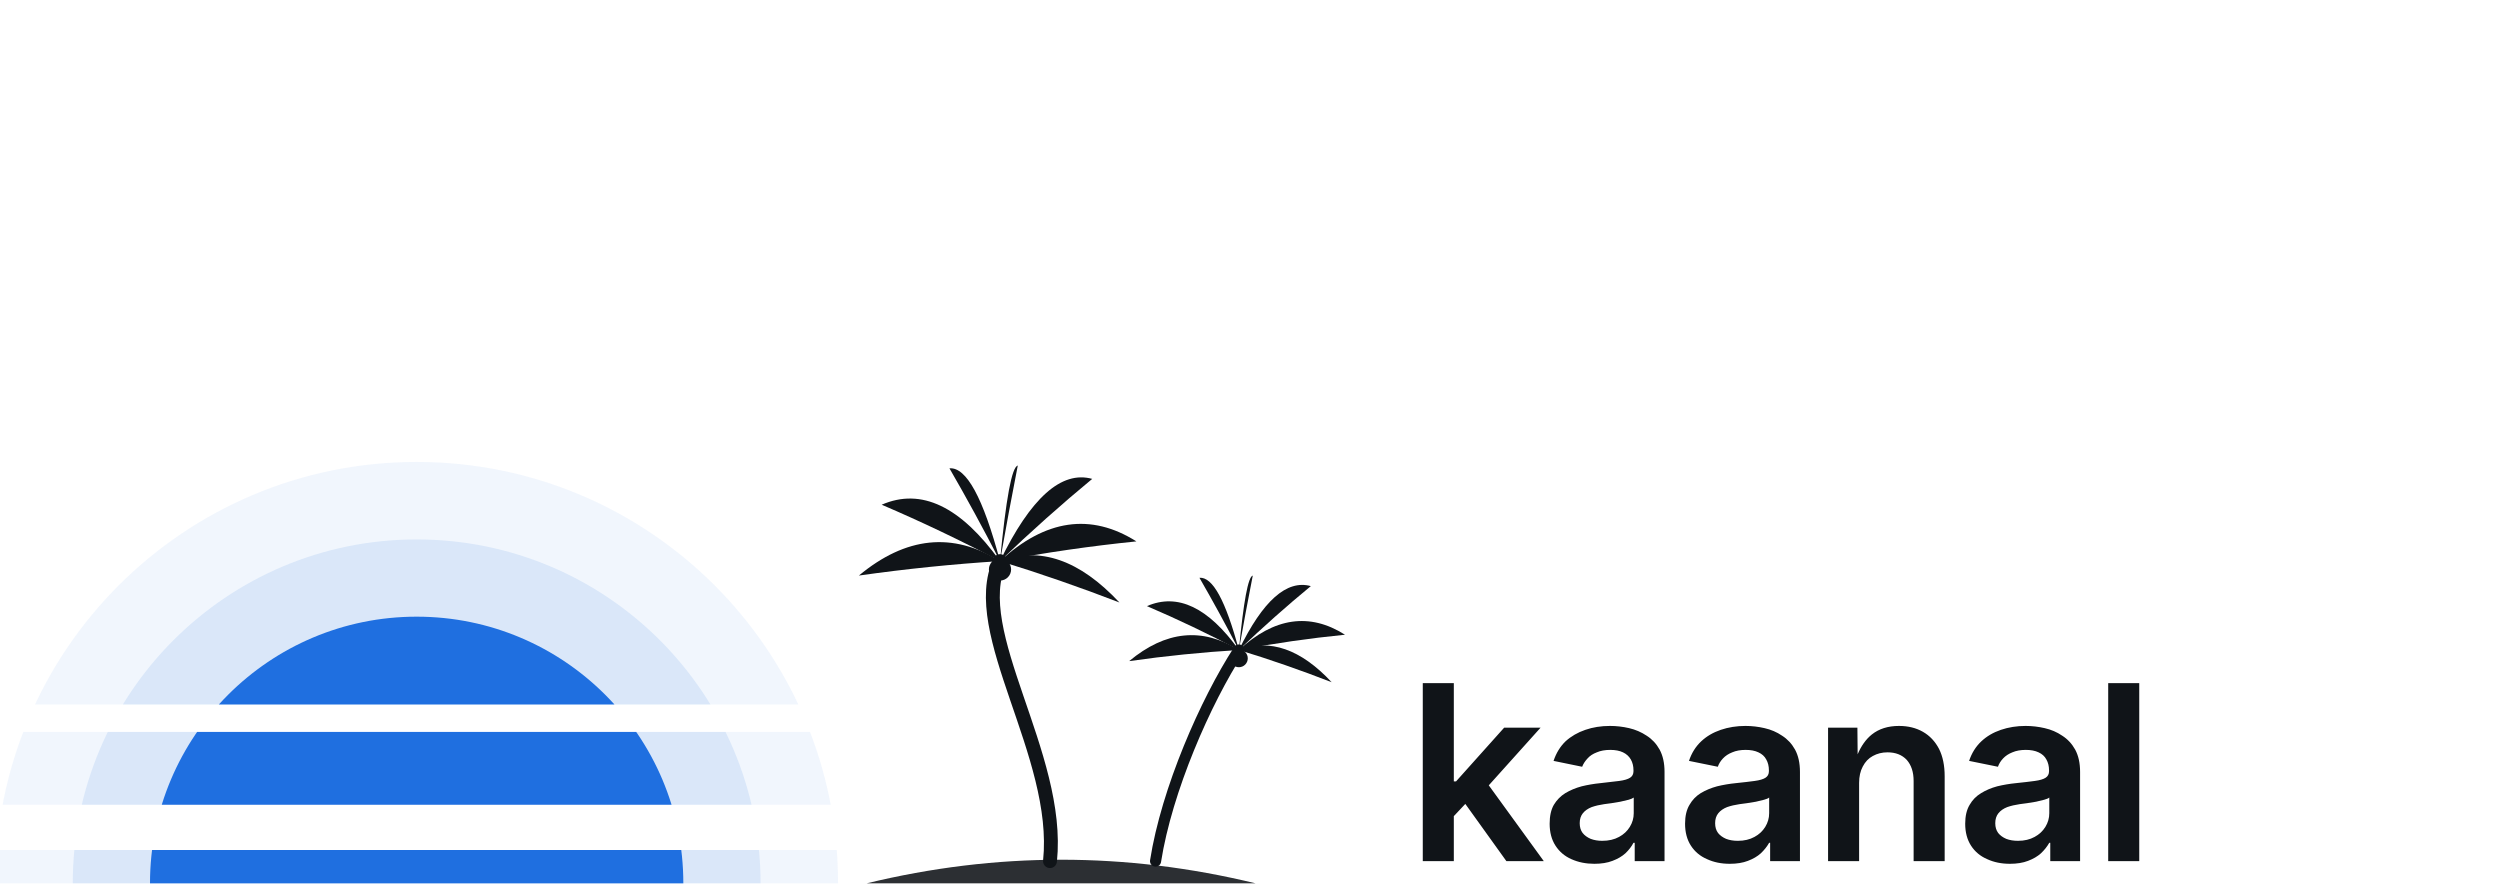
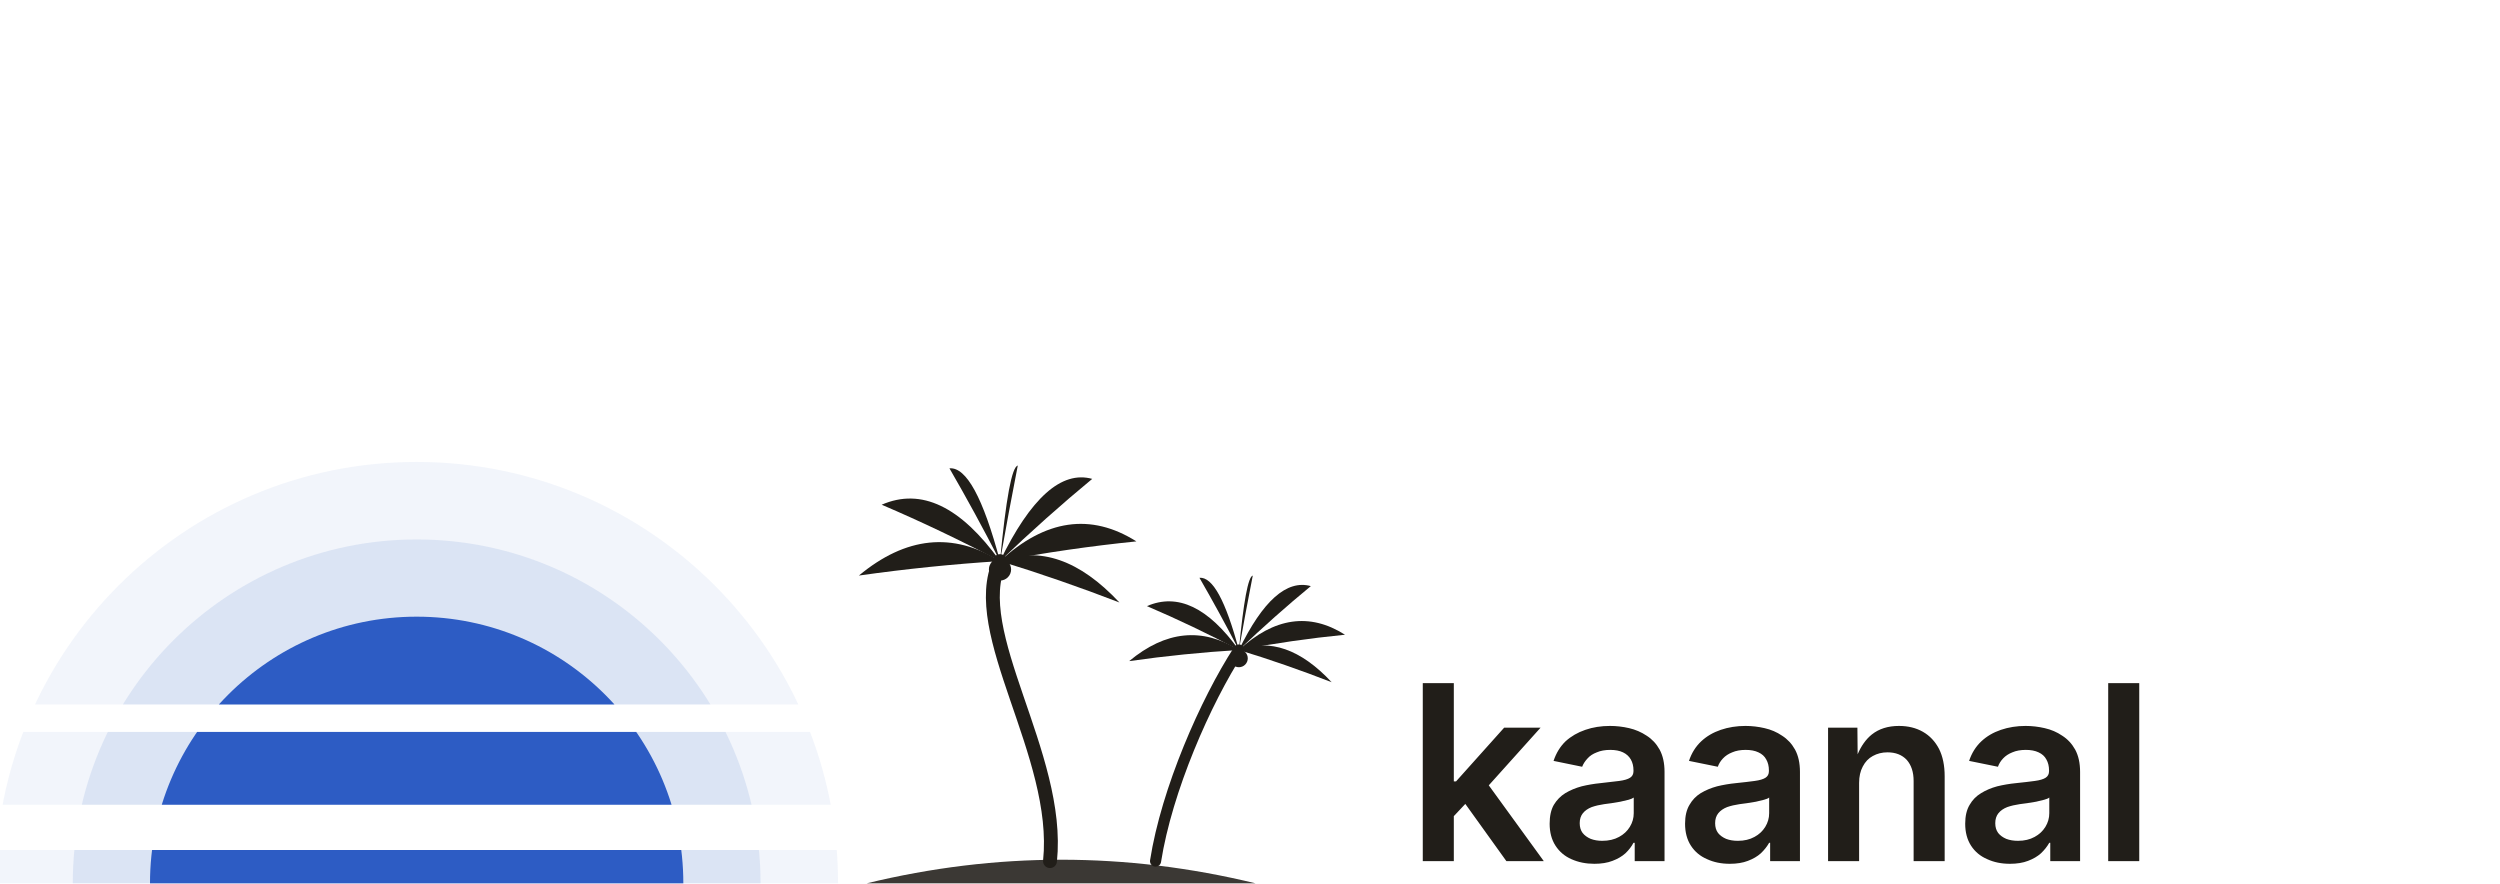
<svg xmlns="http://www.w3.org/2000/svg" viewBox="0 0 900 318" width="900" height="318">
  <clipPath id="kl-sun">
    <rect x="-3.7" y="126" width="307.4" height="127.6" />
    <rect x="-3.7" y="263.5" width="307.4" height="26.2" />
    <rect x="-3.7" y="306" width="307.4" height="12" />
  </clipPath>
-   <g clip-path="url(#kl-sun)" fill="#1f6fe0">
+   <g clip-path="url(#kl-sun)" fill="#2d5cc4">
    <path d="M-1.7 318A151.7 151.7 0 0 1 301.7 318Z" fill-opacity="0.06" />
    <path d="M26.2 318A123.8 123.8 0 0 1 273.8 318Z" fill-opacity="0.11" />
    <path d="M54 318A96 96 0 0 1 246 318Z" />
  </g>
-   <g fill="#101418">
+   <g fill="#211e19">
    <path d="M312 318Q382 301 452 318Z" fill-opacity="0.88" />
-     <path d="M378 310C382 271.6 348 227.5 360 202" fill="none" stroke="#101418" stroke-width="5" stroke-linecap="round" />
+     <path d="M378 310C382 271.6 348 227.5 360 202" fill="none" stroke="#211e19" stroke-width="5" stroke-linecap="round" />
    <path d="M360 202Q334.6 186.1 309.2 207.2Q334.6 203.6 360 202Z" />
    <path d="M360 202Q338.7 172.4 317.4 181.7Q338.7 190.8 360 202Z" />
    <path d="M360 202Q350.9 167.8 341.8 168.6Q350.9 184.3 360 202Z" />
    <path d="M360 202Q363.2 168.3 366.4 167.6Q363.2 183.9 360 202Z" />
    <path d="M360 202Q376.6 167.8 393.2 172.4Q376.6 186.1 360 202Z" />
    <path d="M360 202Q384.5 179.4 409.1 194.9Q384.5 197.4 360 202Z" />
    <path d="M360 202Q381.5 193.9 403 216.9Q381.5 208.6 360 202Z" />
    <circle cx="360" cy="205" r="4" />
-     <path d="M416 310C420 284.4 434 252.5 446 234" fill="none" stroke="#101418" stroke-width="4" stroke-linecap="round" />
+     <path d="M416 310C420 284.4 434 252.5 446 234" fill="none" stroke="#211e19" stroke-width="4" stroke-linecap="round" />
    <path d="M446 234Q426.2 221.6 406.5 238Q426.2 235.2 446 234Z" />
    <path d="M446 234Q429.5 211 412.9 218.2Q429.5 225.3 446 234Z" />
    <path d="M446 234Q438.9 207.4 431.8 208Q438.9 220.3 446 234Z" />
    <path d="M446 234Q448.5 207.8 451 207.2Q448.5 219.9 446 234Z" />
    <path d="M446 234Q458.9 207.4 471.9 211Q458.9 221.7 446 234Z" />
    <path d="M446 234Q465.1 216.4 484.2 228.5Q465.1 230.4 446 234Z" />
    <path d="M446 234Q462.7 227.7 479.4 245.6Q462.7 239.1 446 234Z" />
    <circle cx="446" cy="237" r="3.2" />
  </g>
-   <path data-wordmark="" d="M12.7 0L0 0L0-72.8L12.7-72.8L12.7-32.6L13.6-32.6L33.3-54.6L48.2-54.6L27-31L49.5 0L34.2 0L17.4-23.4L12.7-18.4L12.7 0M70.2 1.1Q65 1.1 60.8-0.8Q56.7-2.6 54.3-6.3Q51.9-10 51.9-15.3Q51.9-20 53.6-23Q55.4-26 58.3-27.8Q61.3-29.6 65-30.6Q68.7-31.5 72.7-31.9Q77.4-32.4 80.4-32.8Q83.4-33.2 84.8-34.1Q86.2-35 86.2-36.8L86.2-37.1Q86.2-39.7 85.1-41.6Q84-43.5 81.9-44.5Q79.8-45.5 76.7-45.5Q73.5-45.5 71.2-44.5Q68.8-43.6 67.4-42Q65.9-40.4 65.2-38.6L53.5-41Q55.1-45.8 58.4-49Q61.8-52.1 66.5-53.7Q71.1-55.3 76.6-55.3Q80.5-55.3 84.4-54.4Q88.3-53.5 91.6-51.3Q94.9-49.2 96.9-45.6Q98.9-41.9 98.9-36.5L98.9 0L86.7 0L86.7-7.5L86.2-7.5Q85-5.2 82.9-3.2Q80.8-1.3 77.6-0.1Q74.5 1.1 70.2 1.1M73.4-8.3Q77.4-8.3 80.3-9.9Q83.1-11.4 84.7-14Q86.3-16.6 86.3-19.6L86.3-26Q85.6-25.5 84.2-25.1Q82.7-24.7 80.8-24.3Q79-24 77.2-23.7Q75.4-23.5 74.2-23.3Q71.4-22.9 69.1-22.1Q66.8-21.2 65.5-19.6Q64.2-18 64.2-15.5Q64.2-13.1 65.4-11.5Q66.6-10 68.7-9.1Q70.8-8.3 73.4-8.3M125.6 1.1Q120.4 1.1 116.3-0.8Q112.1-2.6 109.7-6.3Q107.3-10 107.3-15.3Q107.3-20 109.1-23Q110.8-26 113.7-27.8Q116.7-29.6 120.4-30.6Q124.1-31.5 128.1-31.9Q132.9-32.4 135.8-32.8Q138.8-33.2 140.2-34.1Q141.6-35 141.6-36.8L141.6-37.1Q141.6-39.7 140.5-41.6Q139.5-43.5 137.3-44.5Q135.2-45.5 132.1-45.5Q128.9-45.5 126.6-44.5Q124.3-43.6 122.8-42Q121.3-40.4 120.7-38.6L108.9-41Q110.5-45.8 113.9-49Q117.2-52.1 121.9-53.7Q126.6-55.3 132-55.3Q135.9-55.3 139.8-54.4Q143.8-53.5 147-51.3Q150.3-49.2 152.3-45.6Q154.3-41.9 154.3-36.5L154.3 0L142.1 0L142.1-7.5L141.7-7.5Q140.4-5.2 138.3-3.2Q136.2-1.3 133-0.1Q129.9 1.1 125.6 1.1M128.9-8.3Q132.8-8.3 135.7-9.9Q138.5-11.4 140.1-14Q141.7-16.6 141.7-19.6L141.7-26Q141.1-25.5 139.6-25.1Q138.1-24.7 136.3-24.3Q134.4-24 132.6-23.7Q130.9-23.5 129.6-23.3Q126.8-22.9 124.5-22.1Q122.2-21.2 120.9-19.6Q119.6-18 119.6-15.5Q119.6-13.1 120.8-11.5Q122-10 124.1-9.1Q126.2-8.3 128.9-8.3M178.5-32L178.5 0L165.8 0L165.8-54.6L177.8-54.6L177.9-43.7Q180.1-48.9 183.7-51.8Q188.1-55.3 194.8-55.3Q200.4-55.3 204.6-52.9Q208.8-50.5 211.2-45.9Q213.5-41.3 213.5-34.7L213.5 0L200.8 0L200.8-32.8Q200.8-38.2 198-41.4Q195.1-44.5 190.1-44.5Q186.8-44.5 184.1-43Q181.5-41.6 180-38.7Q178.5-35.9 178.5-32M240.2 1.1Q235 1.1 230.9-0.8Q226.7-2.6 224.3-6.3Q221.9-10 221.9-15.3Q221.9-20 223.7-23Q225.4-26 228.4-27.8Q231.3-29.6 235-30.6Q238.7-31.5 242.7-31.9Q247.5-32.4 250.4-32.8Q253.4-33.2 254.8-34.1Q256.2-35 256.2-36.8L256.2-37.1Q256.2-39.7 255.1-41.6Q254.1-43.5 251.9-44.5Q249.8-45.5 246.7-45.5Q243.5-45.5 241.2-44.5Q238.9-43.6 237.4-42Q235.9-40.4 235.3-38.6L223.5-41Q225.1-45.8 228.5-49Q231.8-52.1 236.5-53.7Q241.2-55.3 246.6-55.3Q250.5-55.3 254.4-54.4Q258.4-53.5 261.6-51.3Q264.9-49.2 266.9-45.6Q268.9-41.9 268.9-36.5L268.9 0L256.7 0L256.7-7.5L256.3-7.5Q255-5.2 252.9-3.2Q250.8-1.3 247.6-0.1Q244.5 1.1 240.2 1.1M243.5-8.3Q247.4-8.3 250.3-9.9Q253.1-11.4 254.7-14Q256.3-16.6 256.3-19.6L256.3-26Q255.7-25.5 254.2-25.1Q252.7-24.7 250.9-24.3Q249-24 247.2-23.7Q245.5-23.5 244.2-23.3Q241.4-22.9 239.1-22.1Q236.8-21.2 235.5-19.6Q234.2-18 234.2-15.5Q234.2-13.1 235.4-11.5Q236.6-10 238.7-9.1Q240.8-8.3 243.5-8.3M280.4-72.8L293.1-72.8L293.1 0L280.4 0" fill="#101418" transform="translate(512.2 310) scale(0.88)" />
+   <path data-wordmark="" d="M12.7 0L0 0L0-72.8L12.7-72.8L12.7-32.6L13.6-32.6L33.3-54.6L48.2-54.6L27-31L49.5 0L34.2 0L17.4-23.4L12.7-18.4L12.7 0M70.2 1.1Q65 1.1 60.8-0.8Q56.7-2.6 54.3-6.3Q51.9-10 51.9-15.3Q51.9-20 53.6-23Q55.4-26 58.3-27.8Q61.3-29.6 65-30.6Q68.7-31.5 72.7-31.9Q77.4-32.4 80.4-32.8Q83.4-33.2 84.8-34.1Q86.2-35 86.2-36.8L86.2-37.1Q86.2-39.7 85.1-41.6Q84-43.5 81.9-44.5Q79.8-45.5 76.7-45.5Q73.5-45.5 71.2-44.5Q68.8-43.6 67.4-42Q65.9-40.4 65.2-38.6L53.5-41Q55.1-45.8 58.4-49Q61.8-52.1 66.5-53.7Q71.1-55.3 76.6-55.3Q80.5-55.3 84.4-54.4Q88.3-53.5 91.6-51.3Q94.9-49.2 96.9-45.6Q98.9-41.9 98.9-36.5L98.9 0L86.7 0L86.7-7.5L86.2-7.5Q85-5.2 82.9-3.2Q80.8-1.3 77.6-0.1Q74.5 1.1 70.2 1.1M73.4-8.3Q77.4-8.3 80.3-9.9Q83.1-11.4 84.7-14Q86.3-16.6 86.3-19.6L86.3-26Q85.6-25.5 84.2-25.1Q82.7-24.7 80.8-24.3Q79-24 77.2-23.7Q75.4-23.5 74.2-23.3Q71.4-22.9 69.1-22.1Q66.8-21.2 65.5-19.6Q64.2-18 64.2-15.5Q64.2-13.1 65.4-11.5Q66.6-10 68.7-9.1Q70.8-8.3 73.4-8.3M125.6 1.1Q120.4 1.1 116.3-0.8Q112.1-2.6 109.7-6.3Q107.3-10 107.3-15.3Q107.3-20 109.1-23Q110.8-26 113.7-27.8Q116.7-29.6 120.4-30.6Q124.1-31.5 128.1-31.9Q132.9-32.4 135.8-32.8Q138.8-33.2 140.2-34.1Q141.6-35 141.6-36.8L141.6-37.1Q141.6-39.7 140.5-41.6Q139.5-43.5 137.3-44.5Q135.2-45.5 132.1-45.5Q128.9-45.5 126.6-44.5Q124.3-43.6 122.8-42Q121.3-40.4 120.7-38.6L108.9-41Q110.5-45.8 113.9-49Q117.2-52.1 121.9-53.7Q126.6-55.3 132-55.3Q135.9-55.3 139.8-54.4Q143.8-53.5 147-51.3Q150.3-49.2 152.3-45.6Q154.3-41.9 154.3-36.5L154.3 0L142.1 0L142.1-7.5L141.7-7.5Q140.4-5.2 138.3-3.2Q136.2-1.3 133-0.1Q129.9 1.1 125.6 1.1M128.9-8.3Q132.8-8.3 135.7-9.9Q138.5-11.4 140.1-14Q141.7-16.6 141.7-19.6L141.7-26Q141.1-25.5 139.6-25.1Q138.1-24.7 136.3-24.3Q134.4-24 132.6-23.7Q130.9-23.5 129.6-23.3Q126.8-22.9 124.5-22.1Q122.2-21.2 120.9-19.6Q119.6-18 119.6-15.5Q119.6-13.1 120.8-11.5Q122-10 124.1-9.1Q126.2-8.3 128.9-8.3M178.5-32L178.5 0L165.8 0L165.8-54.6L177.8-54.6L177.9-43.7Q180.1-48.9 183.7-51.8Q188.1-55.3 194.8-55.3Q200.4-55.3 204.6-52.9Q208.8-50.5 211.2-45.9Q213.5-41.3 213.5-34.7L213.5 0L200.8 0L200.8-32.8Q200.8-38.2 198-41.4Q195.1-44.5 190.1-44.5Q186.8-44.5 184.1-43Q181.5-41.6 180-38.7Q178.5-35.9 178.5-32M240.2 1.1Q235 1.1 230.9-0.8Q226.7-2.6 224.3-6.3Q221.9-10 221.9-15.3Q221.9-20 223.7-23Q225.4-26 228.4-27.8Q231.3-29.6 235-30.6Q238.7-31.5 242.7-31.9Q247.5-32.4 250.4-32.8Q253.4-33.2 254.8-34.1Q256.2-35 256.2-36.8L256.2-37.1Q256.2-39.7 255.1-41.6Q254.1-43.5 251.9-44.5Q249.8-45.5 246.7-45.5Q243.5-45.5 241.2-44.5Q238.9-43.6 237.4-42Q235.9-40.4 235.3-38.6L223.5-41Q225.1-45.8 228.5-49Q231.8-52.1 236.5-53.7Q241.2-55.3 246.6-55.3Q250.5-55.3 254.4-54.4Q258.4-53.5 261.6-51.3Q264.9-49.2 266.9-45.6Q268.9-41.9 268.9-36.5L268.9 0L256.7 0L256.7-7.5L256.3-7.5Q255-5.2 252.9-3.2Q250.8-1.3 247.6-0.1Q244.5 1.1 240.2 1.1M243.5-8.3Q247.4-8.3 250.3-9.9Q253.1-11.4 254.7-14Q256.3-16.6 256.3-19.6L256.3-26Q255.7-25.5 254.2-25.1Q252.7-24.7 250.9-24.3Q249-24 247.2-23.7Q245.5-23.5 244.2-23.3Q241.4-22.9 239.1-22.1Q236.8-21.2 235.5-19.6Q234.2-18 234.2-15.5Q234.2-13.1 235.4-11.5Q236.6-10 238.7-9.1Q240.8-8.3 243.5-8.3M280.4-72.8L293.1-72.8L293.1 0L280.4 0" fill="#211e19" transform="translate(512.2 310) scale(0.88)" />
</svg>
